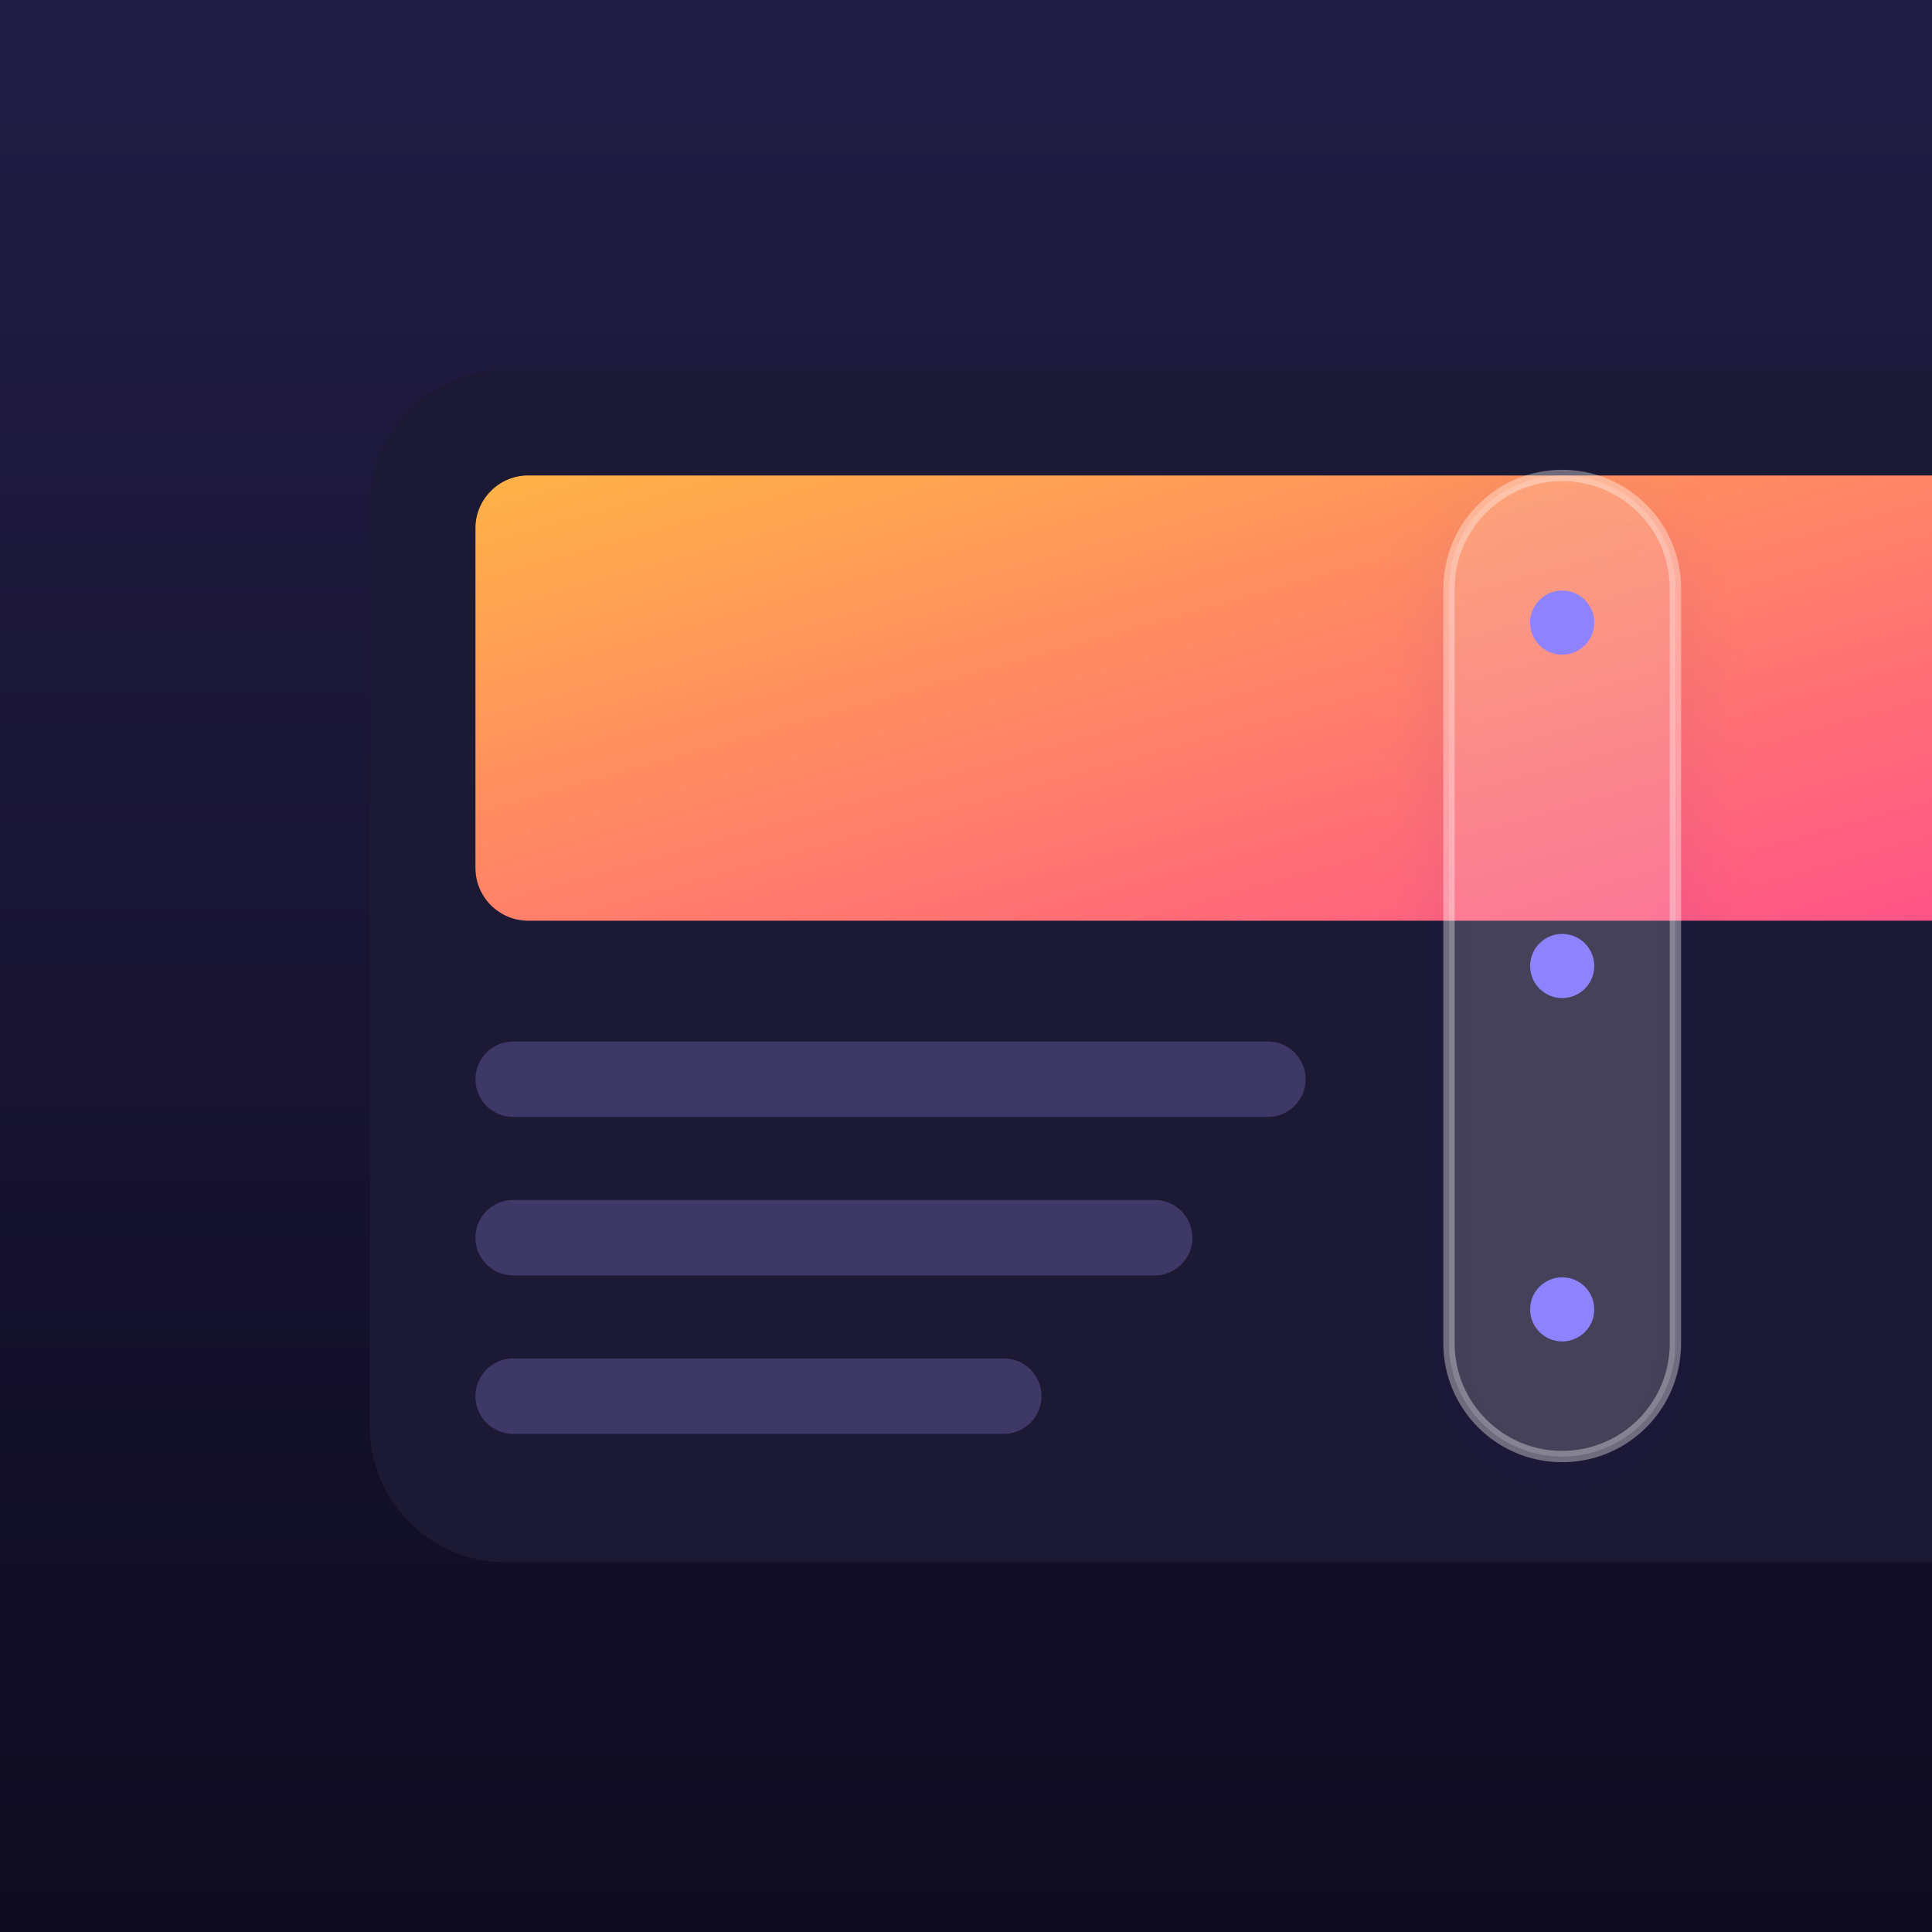
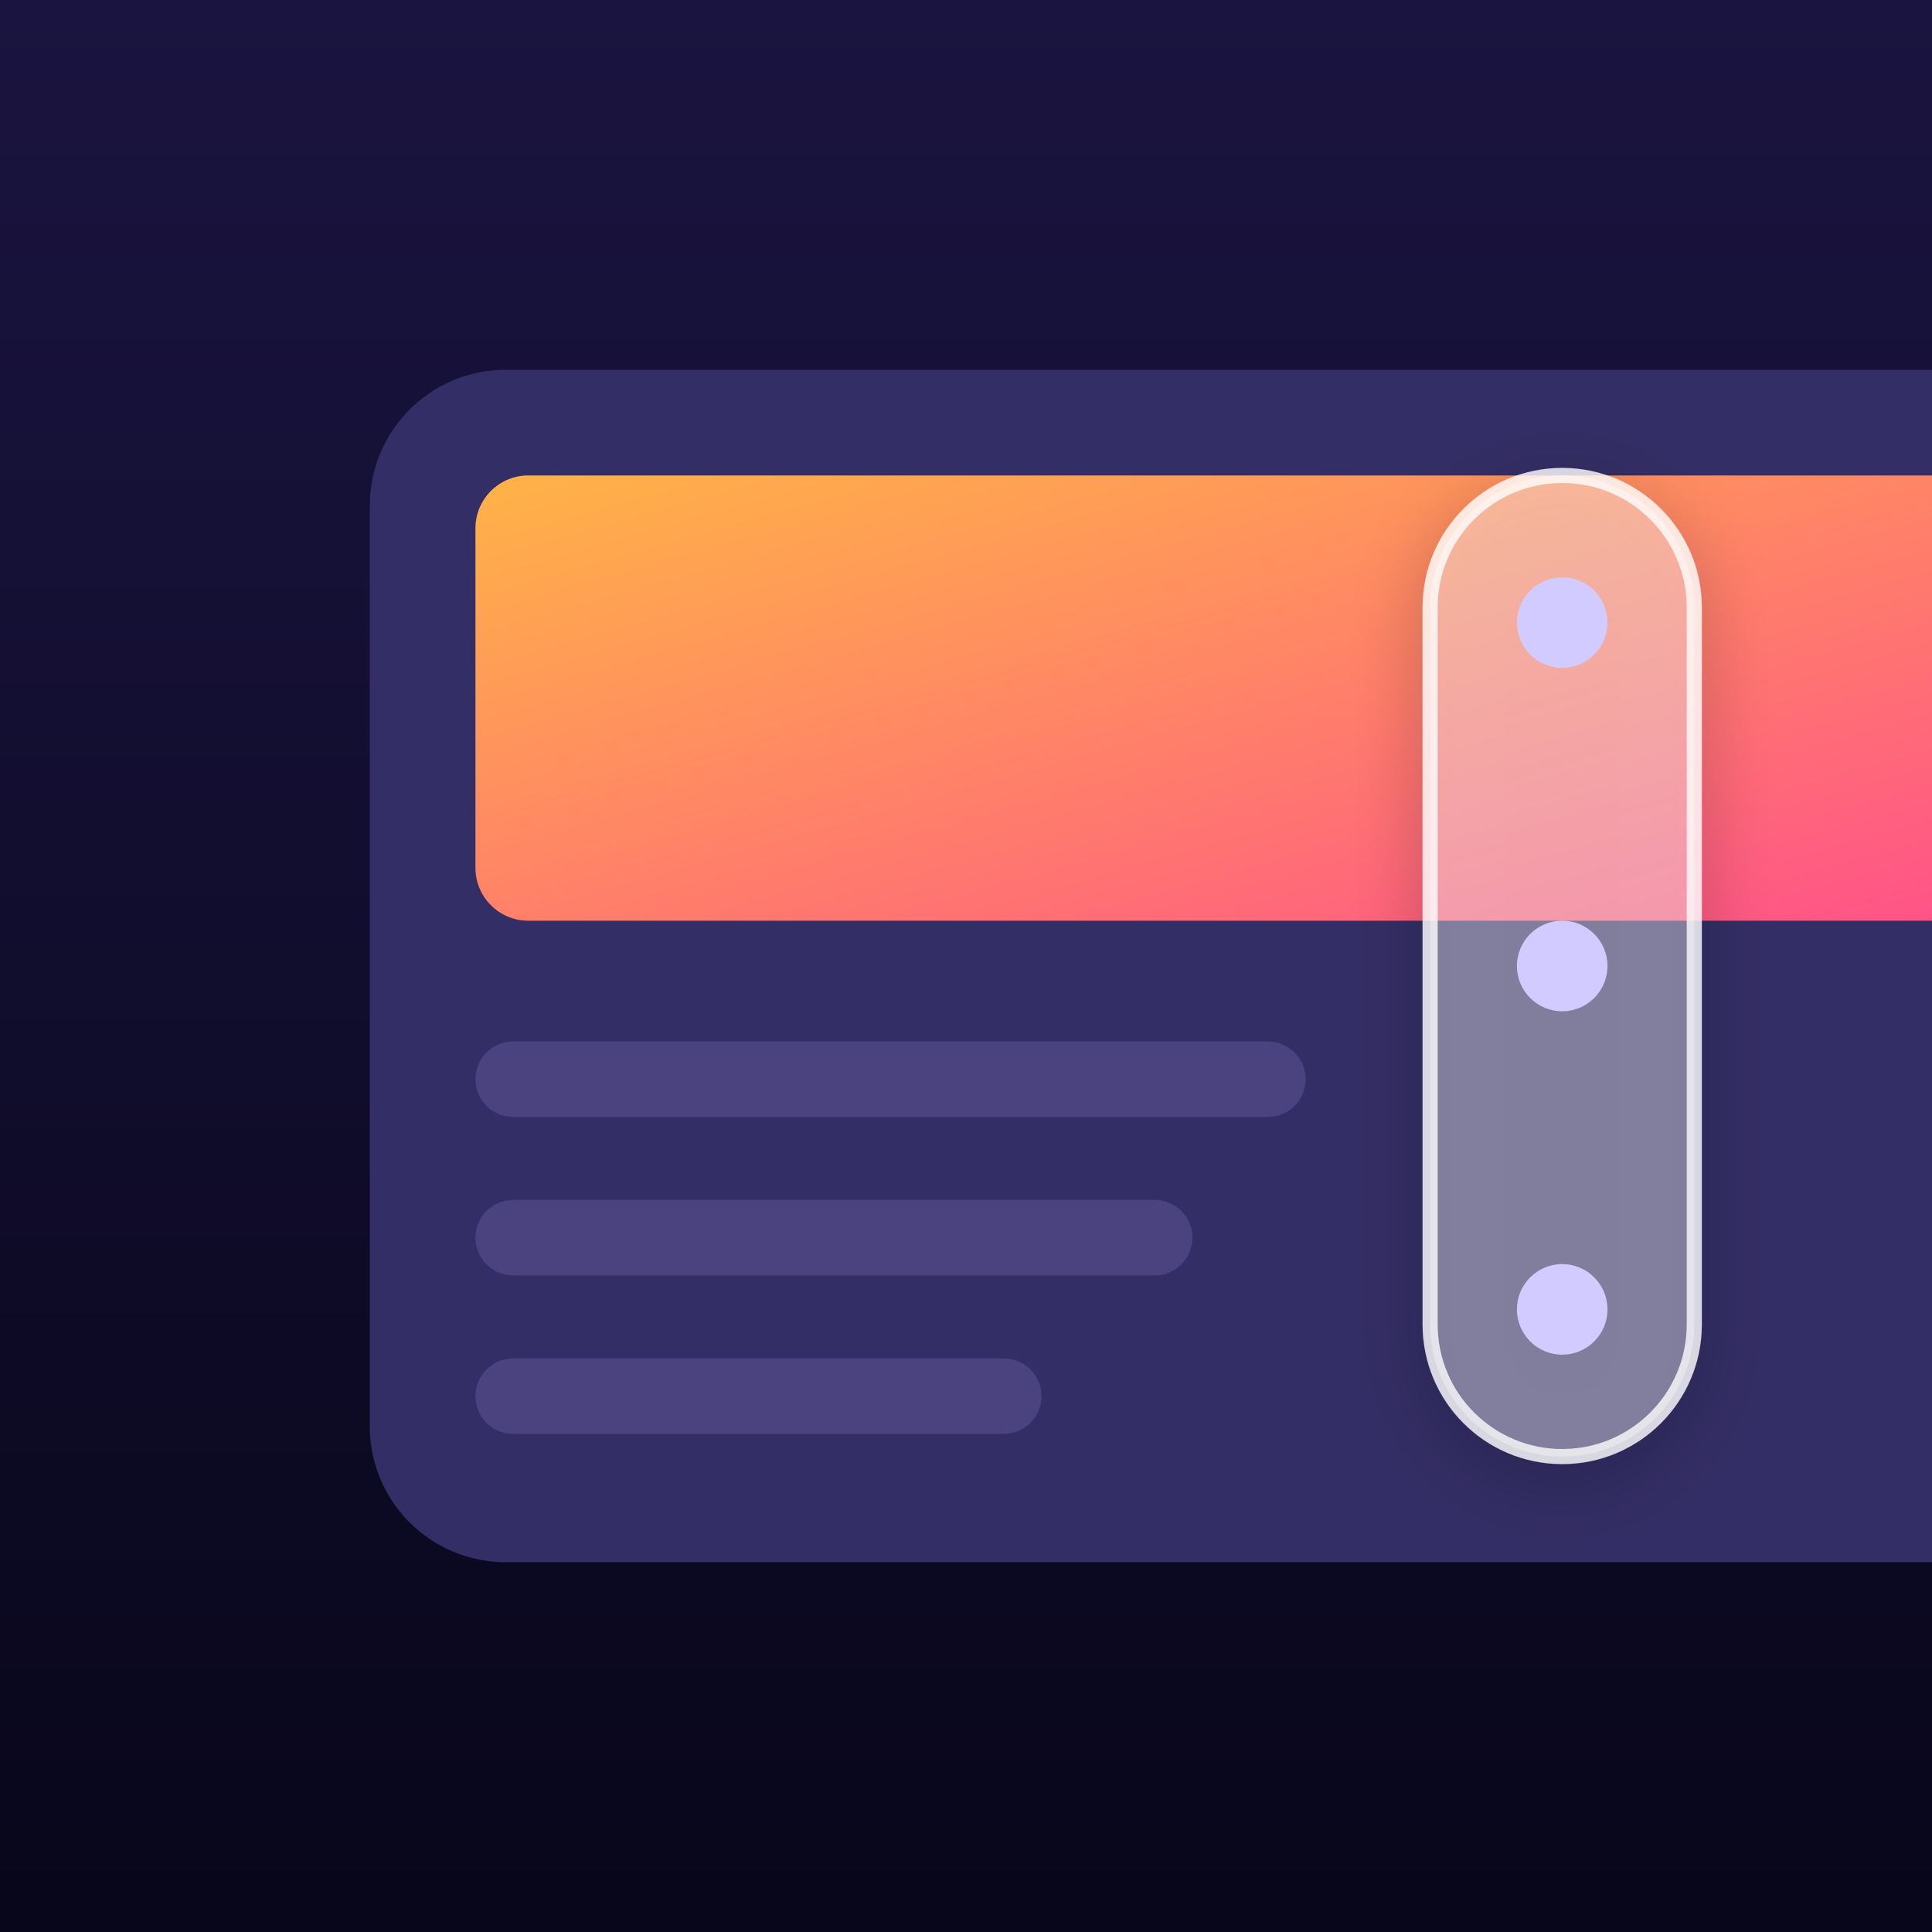
<svg xmlns="http://www.w3.org/2000/svg" width="1024" height="1024" viewBox="0 0 1024 1024">
  <defs>
    <linearGradient id="bg" x1="0" y1="0" x2="0" y2="1">
-       <stop offset="0" stop-color="#221D45" />
-       <stop offset="1" stop-color="#0E0B20" />
+       <stop offset="0" stop-color="#1A1440" />
+       <stop offset="1" stop-color="#08061A" />
    </linearGradient>
    <linearGradient id="sun" x1="0" y1="0" x2="1" y2="1">
      <stop offset="0" stop-color="#FFB347" />
      <stop offset="1" stop-color="#FF4F8B" />
    </linearGradient>
    <filter id="shadow" x="-60%" y="-20%" width="220%" height="140%">
-       <feDropShadow dx="0" dy="10" stdDeviation="18" flood-color="#2A1C9E" flood-opacity="0.28" />
+       <feDropShadow dx="0" dy="10" stdDeviation="18" flood-color="#000000" flood-opacity="0.4" />
    </filter>
  </defs>
  <rect width="1024" height="1024" fill="url(#bg)" />
-   <rect x="196" y="196" width="900" height="632" rx="72" fill="#1C1934" />
+   <rect x="196" y="196" width="900" height="632" rx="72" fill="#342E66" />
  <rect x="252" y="252" width="844" height="236" rx="28" fill="url(#sun)" />
-   <rect x="252" y="552" width="440" height="40" rx="20" fill="#3E3866" />
-   <rect x="252" y="636" width="380" height="40" rx="20" fill="#3E3866" />
-   <rect x="252" y="720" width="300" height="40" rx="20" fill="#3E3866" />
-   <rect x="768" y="252" width="120" height="520" rx="60" fill="#FFFFFF" fill-opacity="0.16" stroke="#FFFFFF" stroke-opacity="0.35" stroke-width="6" filter="url(#shadow)" />
-   <circle cx="828" cy="330" r="17" fill="#8F82FF" />
-   <circle cx="828" cy="512" r="17" fill="#8F82FF" />
-   <circle cx="828" cy="694" r="17" fill="#8F82FF" />
+   <rect x="252" y="552" width="440" height="40" rx="20" fill="#4A4380" />
+   <rect x="252" y="636" width="380" height="40" rx="20" fill="#4A4380" />
+   <rect x="252" y="720" width="300" height="40" rx="20" fill="#4A4380" />
+   <rect x="758" y="252" width="140" height="520" rx="70" fill="#FFFFFF" fill-opacity="0.34" stroke="#FFFFFF" stroke-opacity="0.8" stroke-width="8" filter="url(#shadow)" />
+   <circle cx="828" cy="330" r="24" fill="#D2CBFF" />
+   <circle cx="828" cy="512" r="24" fill="#D2CBFF" />
+   <circle cx="828" cy="694" r="24" fill="#D2CBFF" />
</svg>
